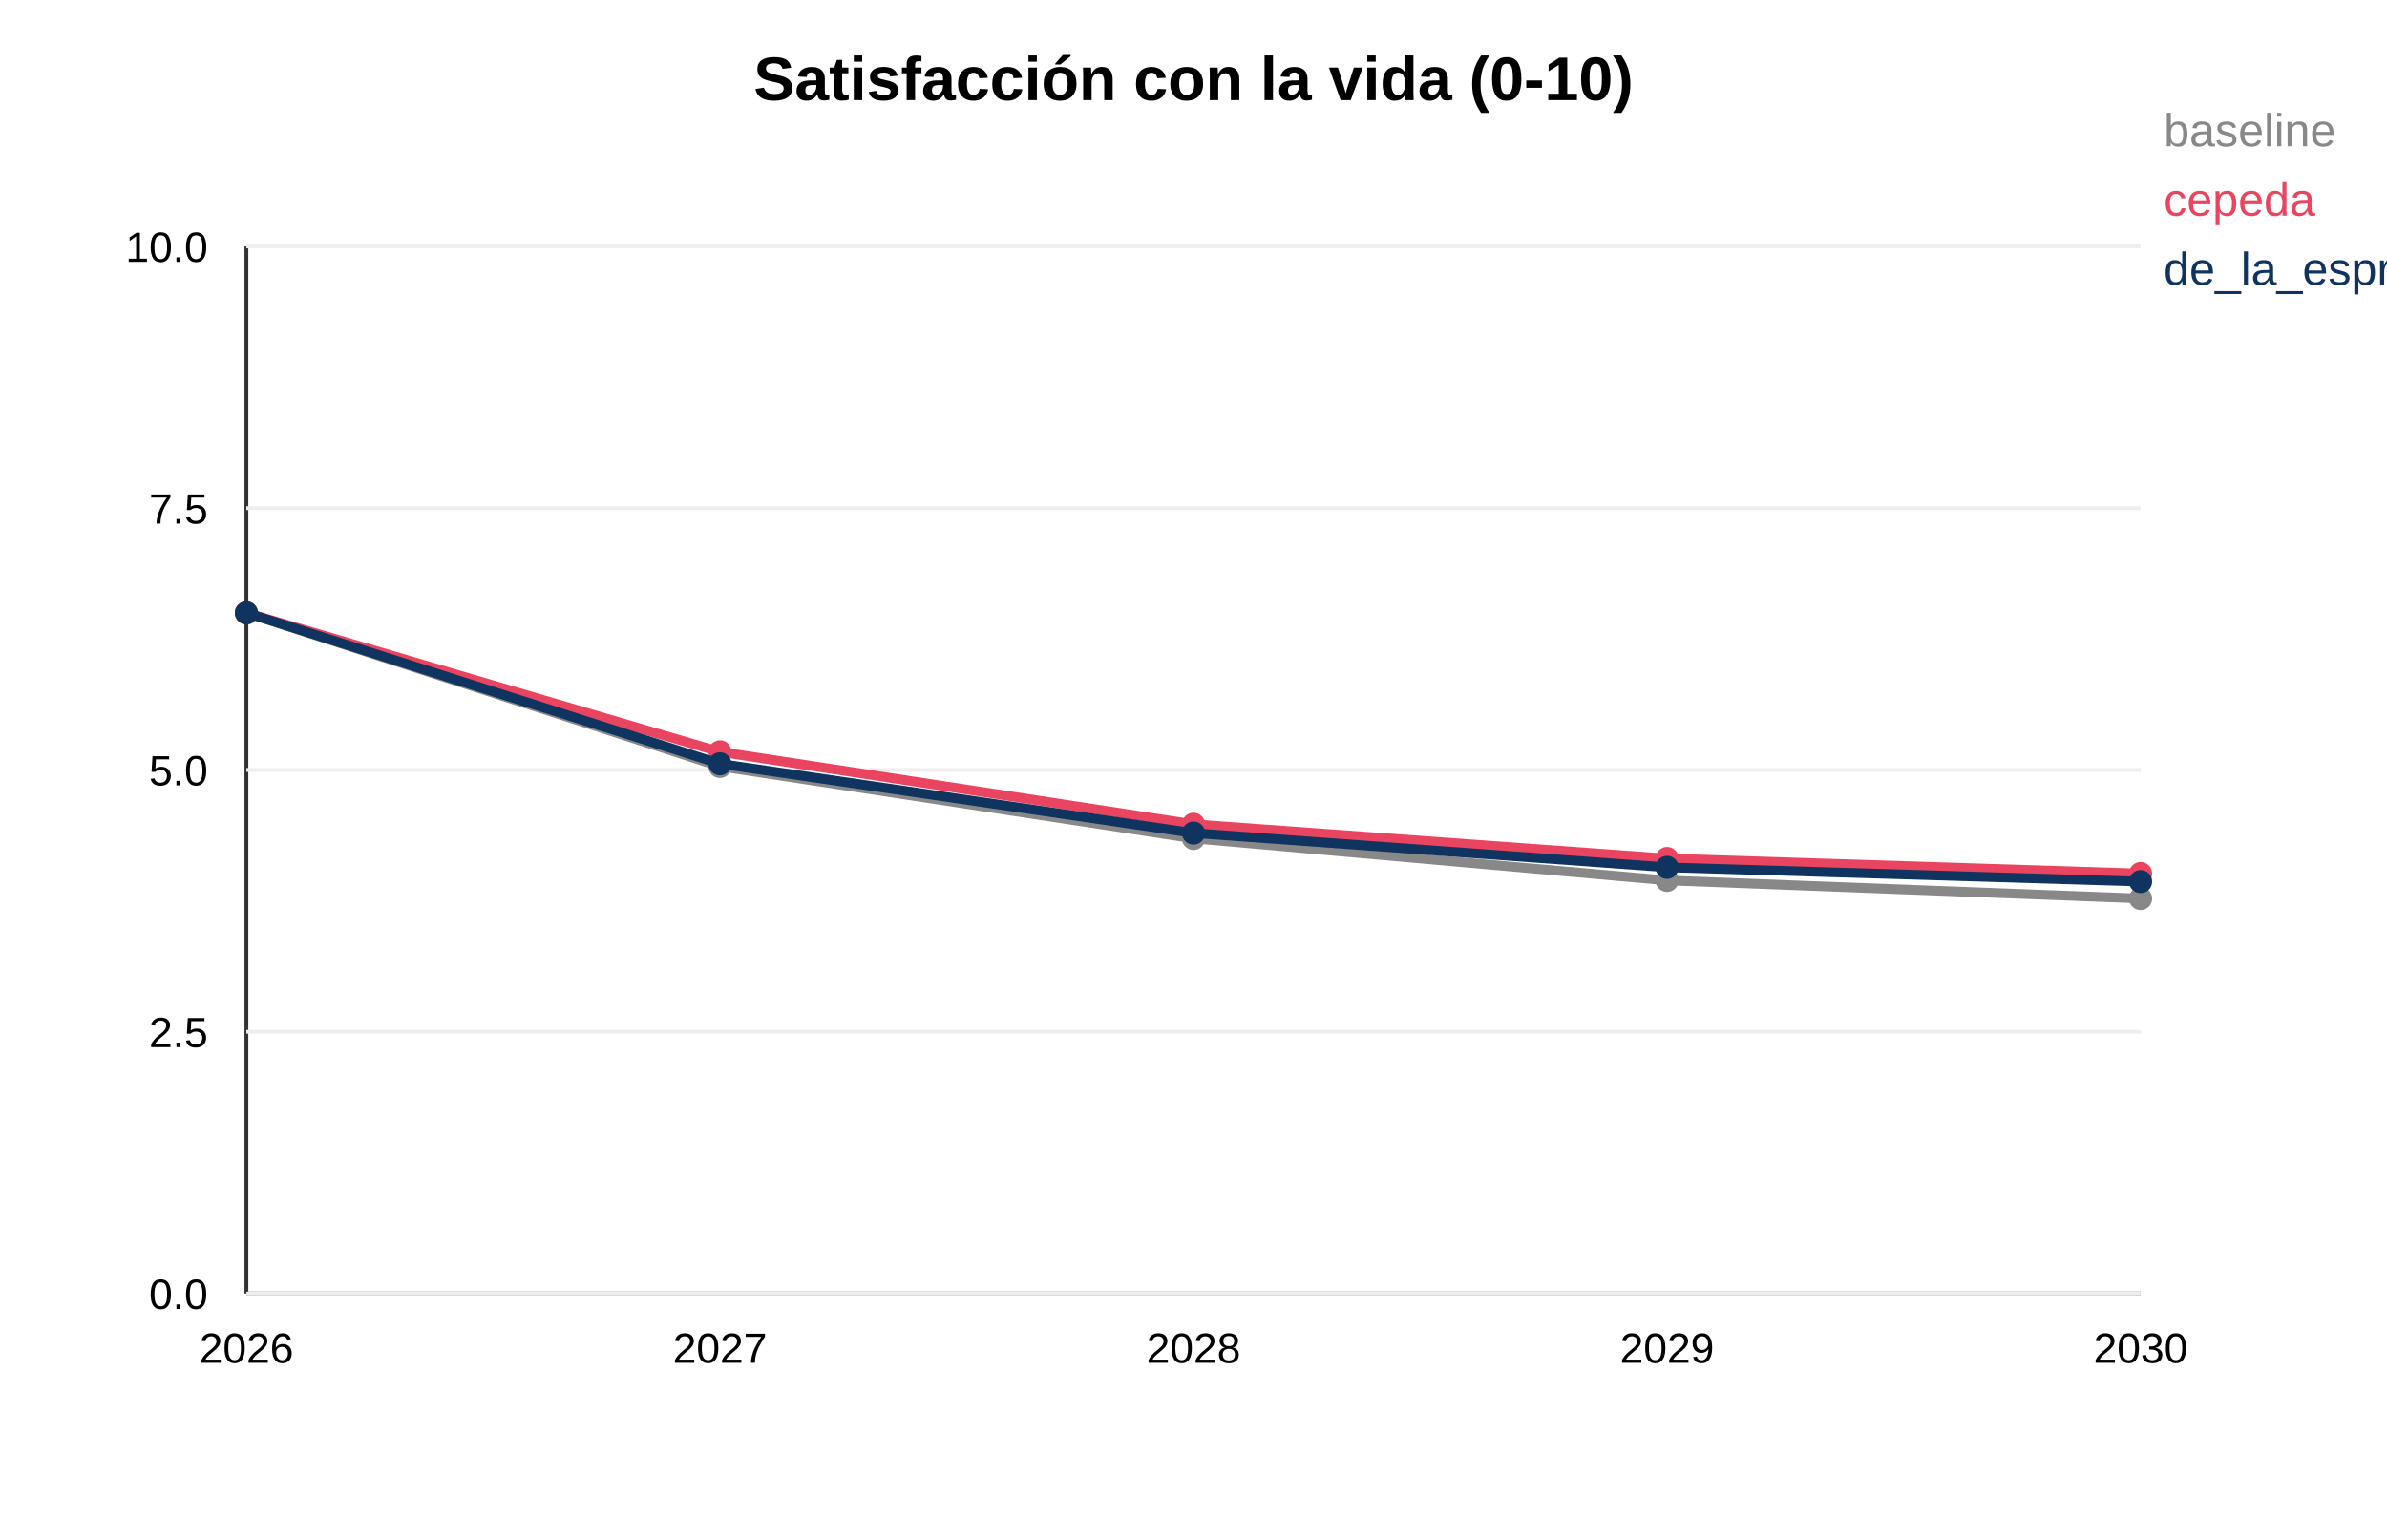
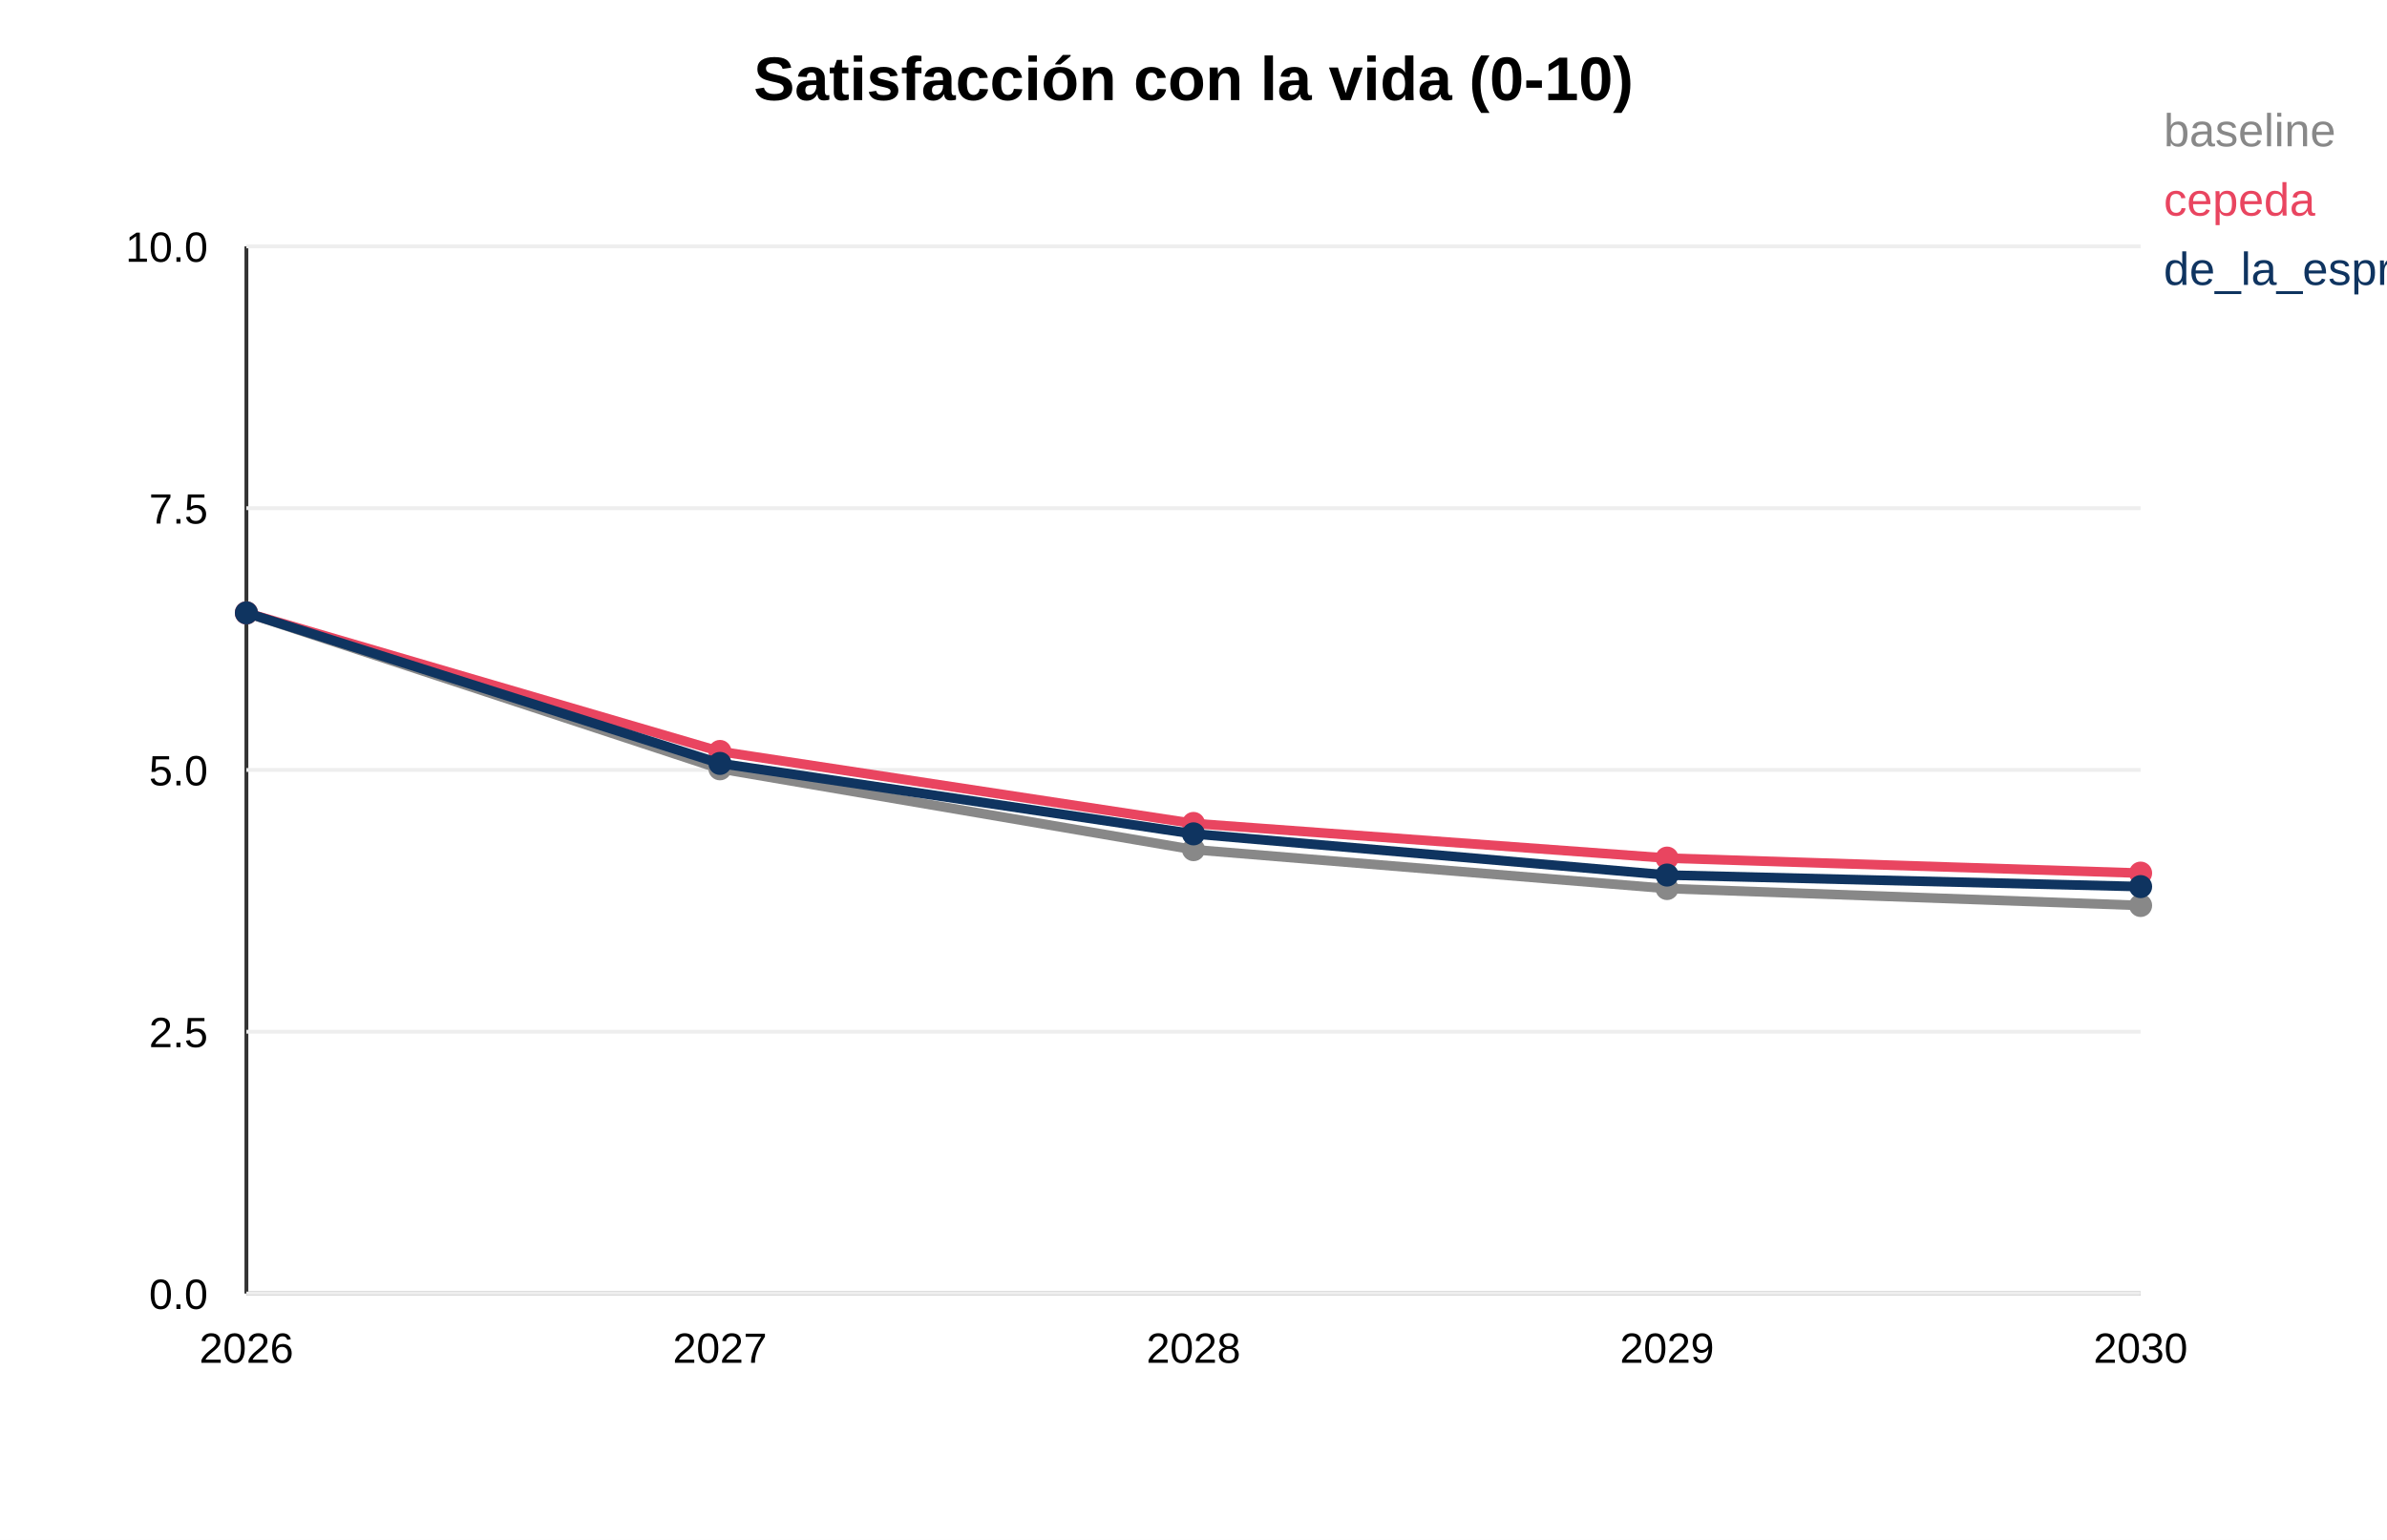
<svg xmlns="http://www.w3.org/2000/svg" width="620" height="400" font-family="Arial">
  <rect width="620" height="400" fill="white" />
  <text x="310.0" y="26" font-size="16" font-weight="bold" text-anchor="middle">Satisfacción con la vida (0-10)</text>
  <line x1="64" y1="336" x2="556" y2="336" stroke="#333" />
  <line x1="64" y1="64" x2="64" y2="336" stroke="#333" />
  <text x="54" y="340.0" font-size="11" text-anchor="end">0.0</text>
  <line x1="64" y1="336.0" x2="556" y2="336.0" stroke="#eee" />
  <text x="54" y="272.0" font-size="11" text-anchor="end">2.5</text>
  <line x1="64" y1="268.0" x2="556" y2="268.0" stroke="#eee" />
  <text x="54" y="204.0" font-size="11" text-anchor="end">5.0</text>
  <line x1="64" y1="200.0" x2="556" y2="200.0" stroke="#eee" />
  <text x="54" y="136.0" font-size="11" text-anchor="end">7.5</text>
  <line x1="64" y1="132.0" x2="556" y2="132.0" stroke="#eee" />
  <text x="54" y="68.0" font-size="11" text-anchor="end">10.0</text>
  <line x1="64" y1="64.0" x2="556" y2="64.0" stroke="#eee" />
  <text x="64.0" y="354" font-size="11" text-anchor="middle">2026</text>
  <text x="187.0" y="354" font-size="11" text-anchor="middle">2027</text>
  <text x="310.0" y="354" font-size="11" text-anchor="middle">2028</text>
  <text x="433.0" y="354" font-size="11" text-anchor="middle">2029</text>
  <text x="556.0" y="354" font-size="11" text-anchor="middle">2030</text>
-   <polyline points="64.0,159.2 187.0,199.1 310.0,217.8 433.0,228.7 556.0,233.4" fill="none" stroke="#888888" stroke-width="2.5" />
+   <polyline points="64.0,159.2 187.0,199.7 310.0,220.7 433.0,230.8 556.0,235.2" fill="none" stroke="#888888" stroke-width="2.5" />
  <circle cx="64.0" cy="159.2" r="3" fill="#888888" />
-   <circle cx="187.0" cy="199.1" r="3" fill="#888888" />
-   <circle cx="310.0" cy="217.8" r="3" fill="#888888" />
-   <circle cx="433.0" cy="228.7" r="3" fill="#888888" />
-   <circle cx="556.0" cy="233.4" r="3" fill="#888888" />
+   <circle cx="187.0" cy="199.7" r="3" fill="#888888" />
+   <circle cx="310.0" cy="220.7" r="3" fill="#888888" />
+   <circle cx="433.0" cy="230.8" r="3" fill="#888888" />
+   <circle cx="556.0" cy="235.2" r="3" fill="#888888" />
  <text x="562" y="38" font-size="12" fill="#888888">baseline</text>
-   <polyline points="64.0,159.2 187.0,195.3 310.0,214.1 433.0,223.0 556.0,226.9" fill="none" stroke="#E94560" stroke-width="2.5" />
+   <polyline points="64.0,159.2 187.0,195.2 310.0,213.9 433.0,222.9 556.0,226.8" fill="none" stroke="#E94560" stroke-width="2.5" />
  <circle cx="64.0" cy="159.2" r="3" fill="#E94560" />
-   <circle cx="187.0" cy="195.3" r="3" fill="#E94560" />
-   <circle cx="310.0" cy="214.1" r="3" fill="#E94560" />
-   <circle cx="433.0" cy="223.0" r="3" fill="#E94560" />
-   <circle cx="556.0" cy="226.9" r="3" fill="#E94560" />
+   <circle cx="187.0" cy="195.2" r="3" fill="#E94560" />
+   <circle cx="310.0" cy="213.9" r="3" fill="#E94560" />
+   <circle cx="433.0" cy="222.9" r="3" fill="#E94560" />
+   <circle cx="556.0" cy="226.8" r="3" fill="#E94560" />
  <text x="562" y="56" font-size="12" fill="#E94560">cepeda</text>
-   <polyline points="64.0,159.2 187.0,198.4 310.0,216.4 433.0,225.3 556.0,229.0" fill="none" stroke="#0F3460" stroke-width="2.5" />
+   <polyline points="64.0,159.2 187.0,198.3 310.0,216.6 433.0,227.3 556.0,230.3" fill="none" stroke="#0F3460" stroke-width="2.5" />
  <circle cx="64.0" cy="159.2" r="3" fill="#0F3460" />
-   <circle cx="187.0" cy="198.4" r="3" fill="#0F3460" />
-   <circle cx="310.0" cy="216.4" r="3" fill="#0F3460" />
-   <circle cx="433.0" cy="225.3" r="3" fill="#0F3460" />
-   <circle cx="556.0" cy="229.0" r="3" fill="#0F3460" />
+   <circle cx="187.0" cy="198.3" r="3" fill="#0F3460" />
+   <circle cx="310.0" cy="216.6" r="3" fill="#0F3460" />
+   <circle cx="433.0" cy="227.3" r="3" fill="#0F3460" />
+   <circle cx="556.0" cy="230.3" r="3" fill="#0F3460" />
  <text x="562" y="74" font-size="12" fill="#0F3460">de_la_espriella</text>
</svg>
